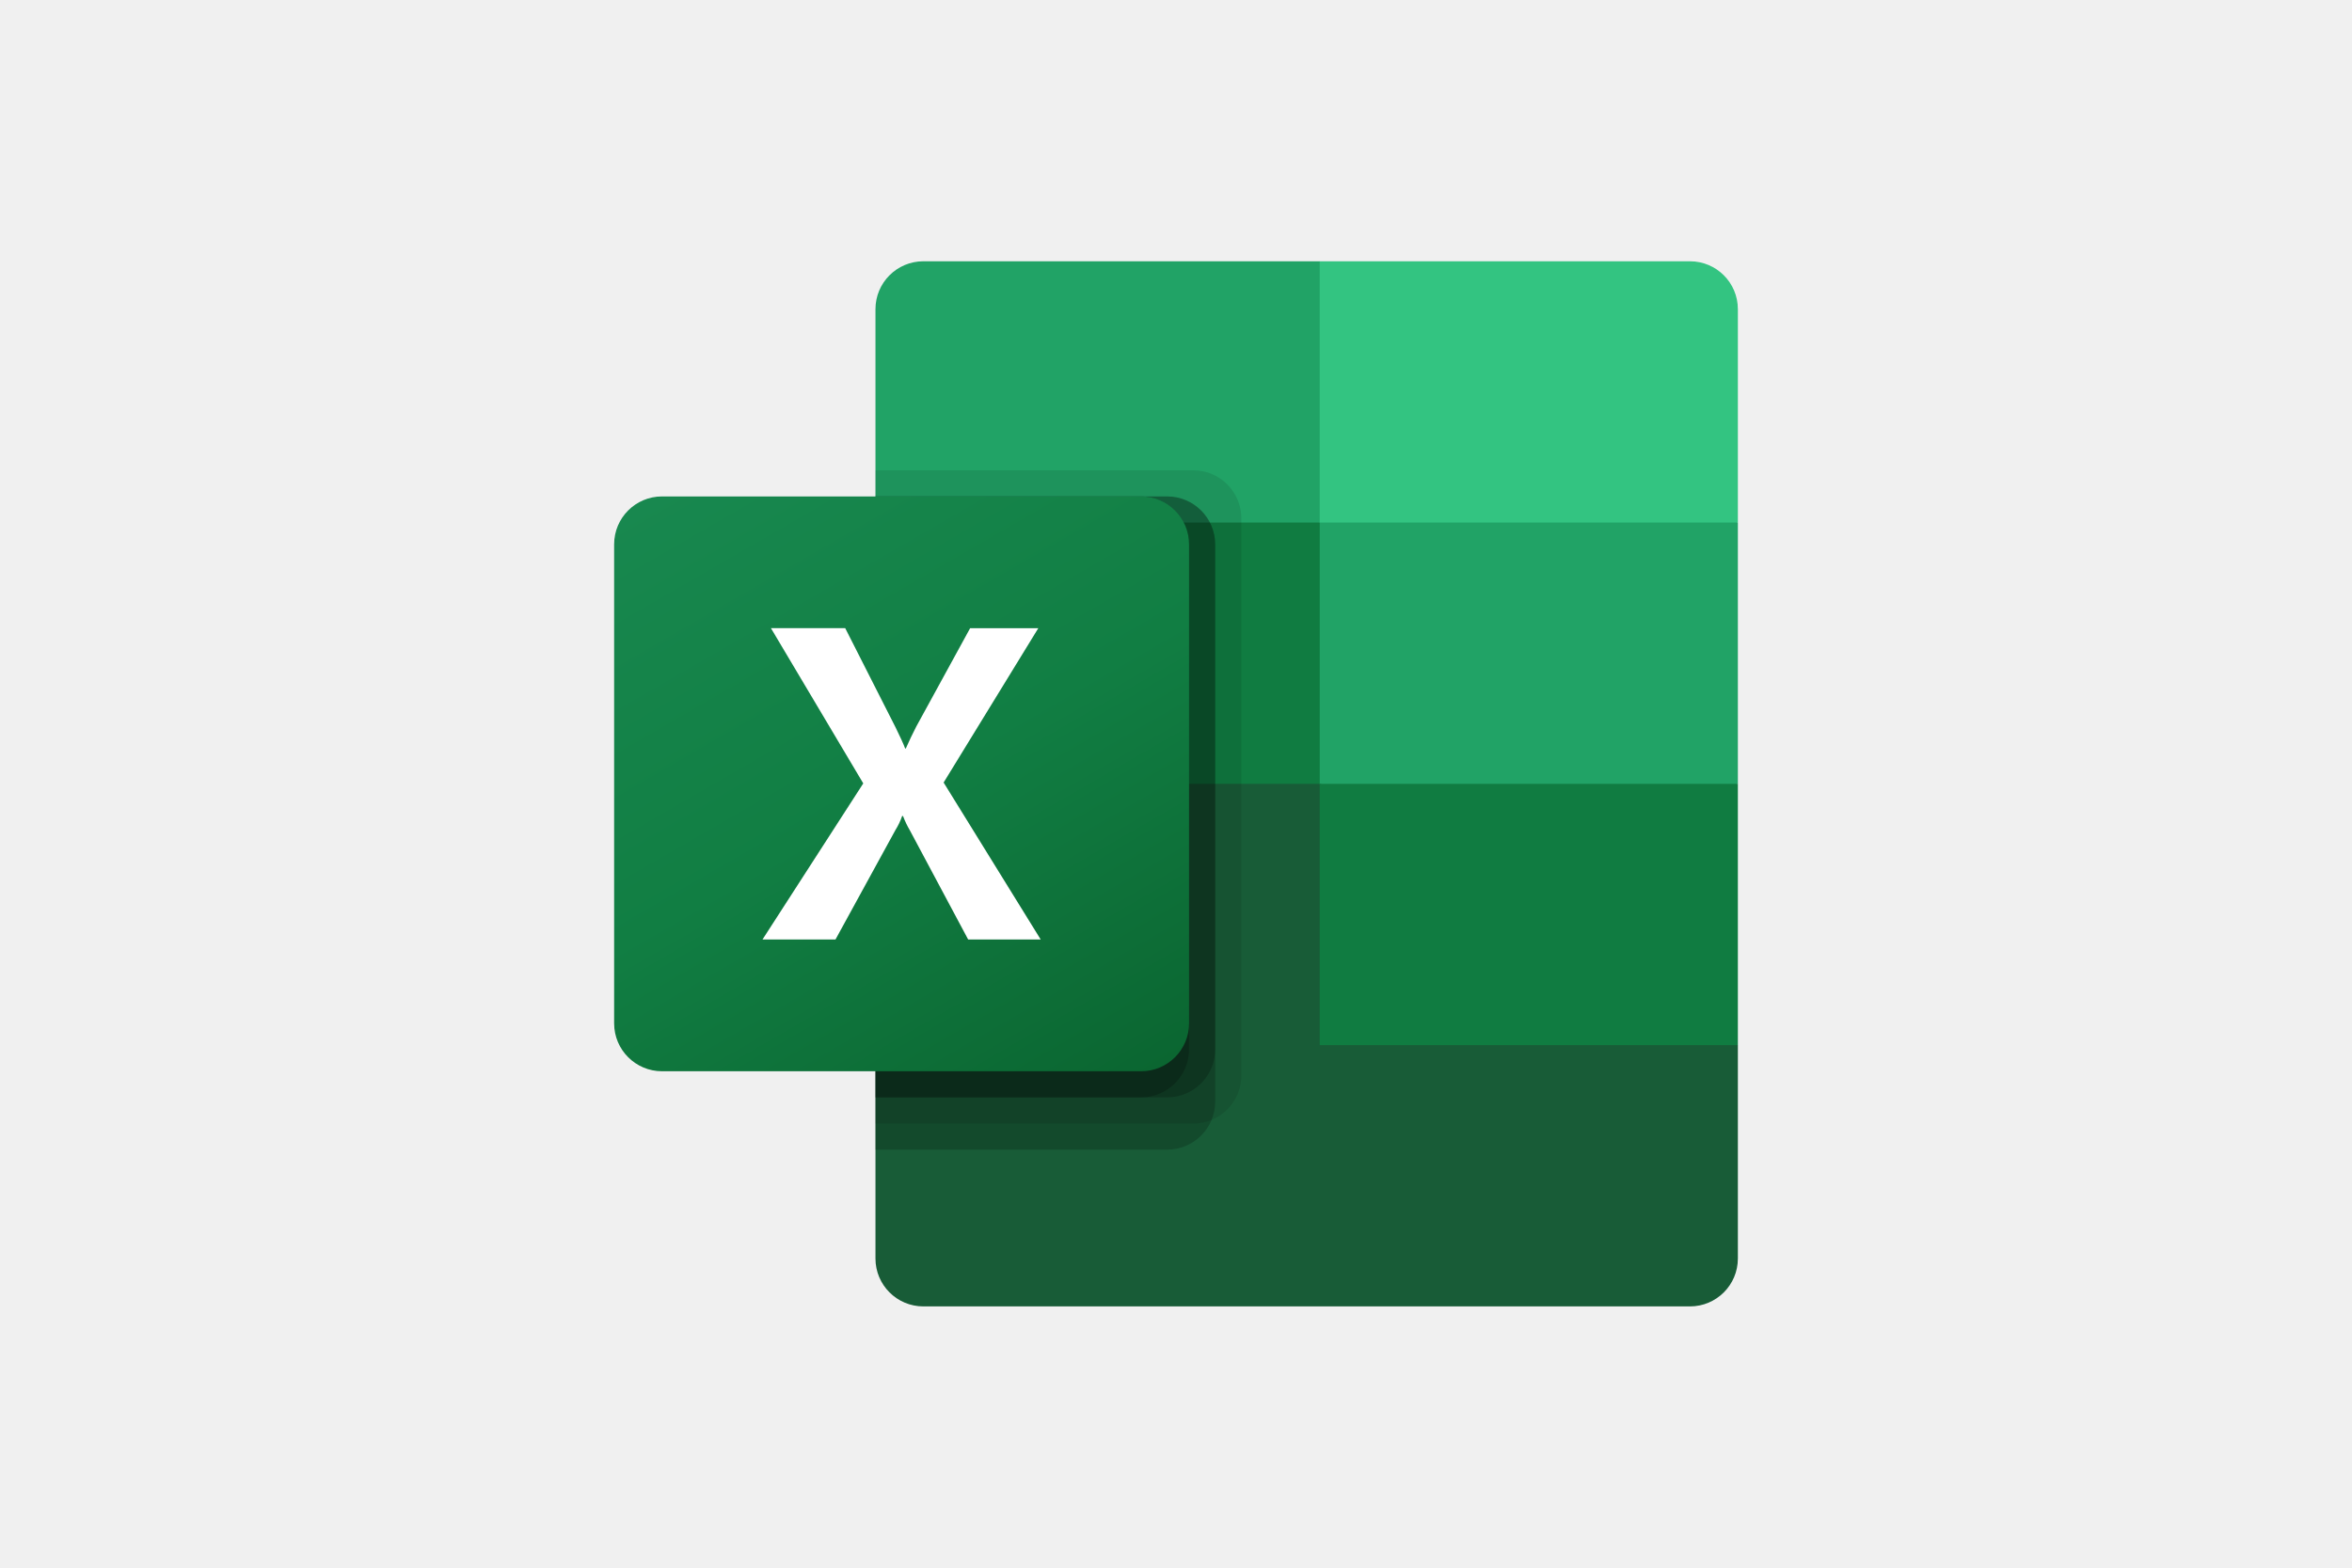
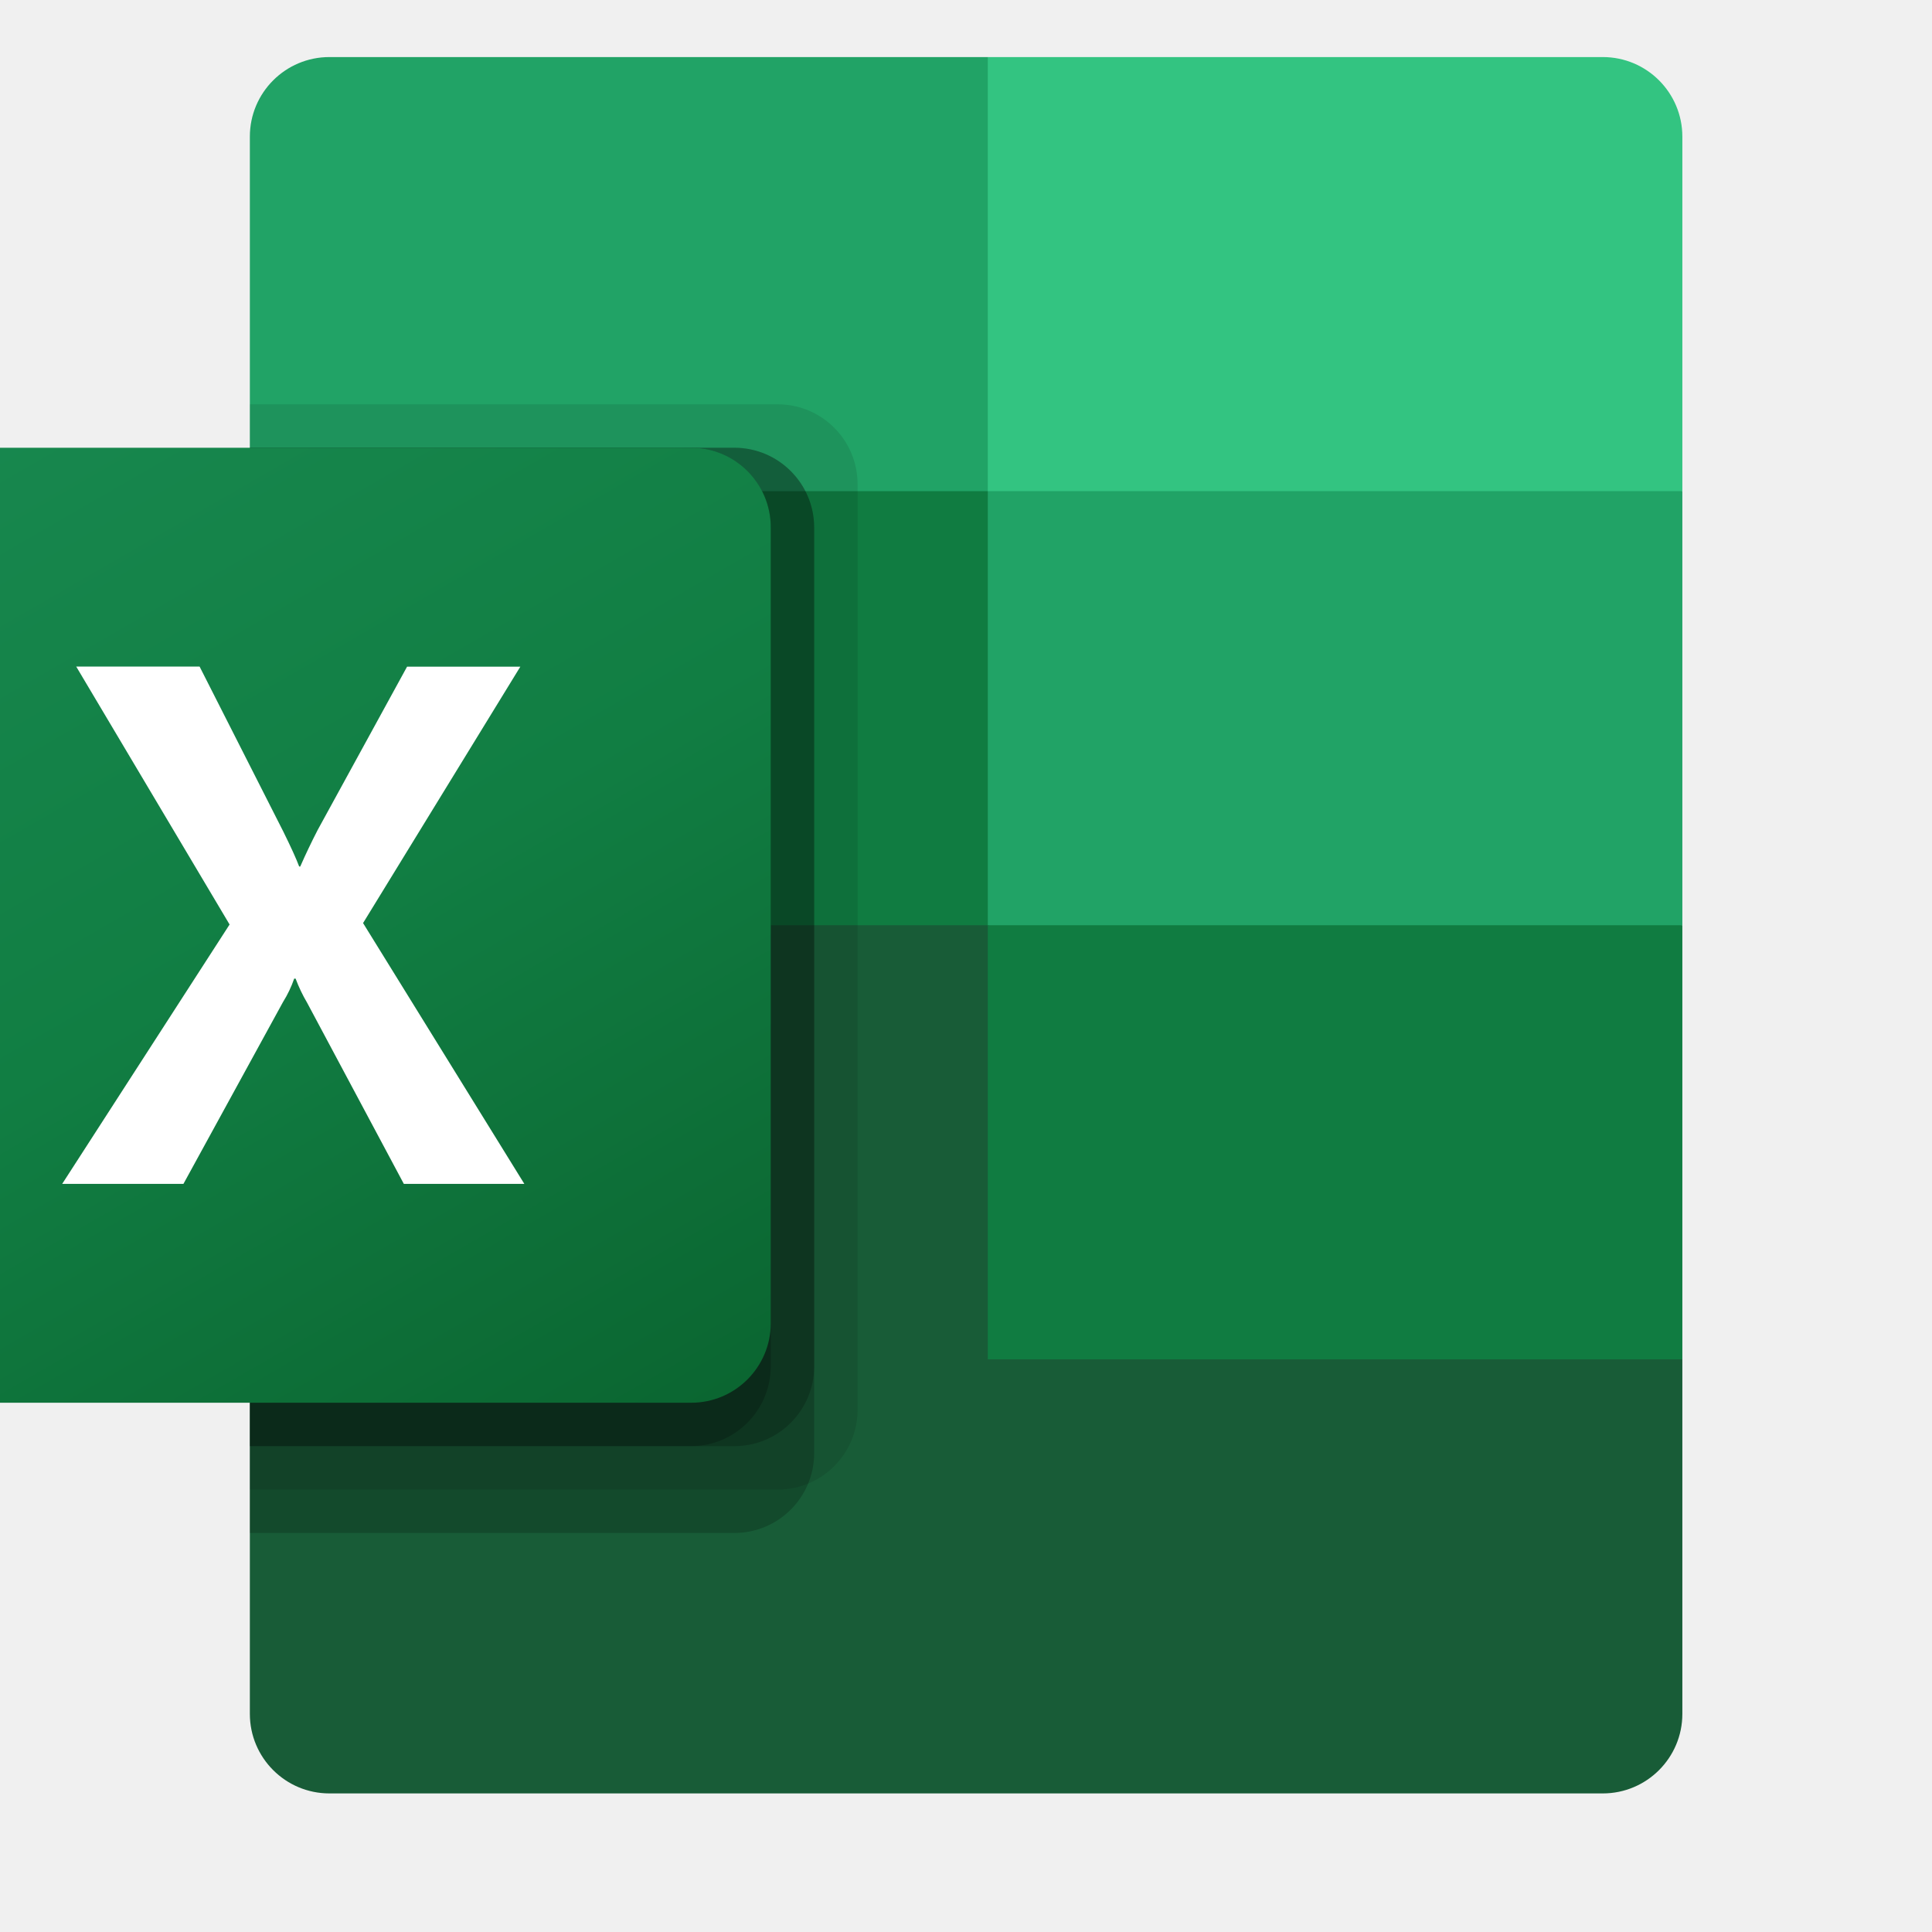
- <svg xmlns="http://www.w3.org/2000/svg" height="800" width="1200" viewBox="-343.462 -532.5 2976.675 3195">
+ <svg xmlns="http://www.w3.org/2000/svg" height="2370" width="2370" viewBox="226 -70 2370 2370">
  <path d="M1437.75 1011.75L532.5 852v1180.393c0 53.907 43.7 97.607 97.607 97.607h1562.036c53.907 0 97.607-43.7 97.607-97.607V1597.5z" fill="#185C37" />
  <path d="M1437.75 0H630.107C576.2 0 532.5 43.7 532.5 97.607V532.5l905.25 532.5L1917 1224.75 2289.75 1065V532.5z" fill="#21A366" />
  <path d="M532.5 532.5h905.25V1065H532.5z" fill="#107C41" />
  <path d="M1180.393 426H532.5v1331.25h647.893c53.834-.175 97.432-43.773 97.607-97.607V523.607c-.175-53.834-43.773-97.432-97.607-97.607z" opacity=".1" />
  <path d="M1127.143 479.25H532.5V1810.5h594.643c53.834-.175 97.432-43.773 97.607-97.607V576.857c-.175-53.834-43.773-97.432-97.607-97.607z" opacity=".2" />
  <path d="M1127.143 479.25H532.5V1704h594.643c53.834-.175 97.432-43.773 97.607-97.607V576.857c-.175-53.834-43.773-97.432-97.607-97.607z" opacity=".2" />
  <path d="M1073.893 479.25H532.5V1704h541.393c53.834-.175 97.432-43.773 97.607-97.607V576.857c-.175-53.834-43.773-97.432-97.607-97.607z" opacity=".2" />
  <linearGradient gradientTransform="matrix(1 0 0 -1 0 2132)" y2="404.982" x2="967.987" y1="1729.018" x1="203.513" gradientUnits="userSpaceOnUse" id="a">
    <stop offset="0" stop-color="#18884f" />
    <stop offset=".5" stop-color="#117e43" />
    <stop offset="1" stop-color="#0b6631" />
  </linearGradient>
  <path d="M97.607 479.25h976.285c53.907 0 97.607 43.7 97.607 97.607v976.285c0 53.907-43.7 97.607-97.607 97.607H97.607C43.7 1650.75 0 1607.05 0 1553.143V576.857c0-53.907 43.7-97.607 97.607-97.607z" fill="url(#a)" />
  <path d="M302.3 1382.264l205.332-318.169L319.5 747.683h151.336l102.666 202.35c9.479 19.223 15.975 33.494 19.49 42.919h1.331a798.667 798.667 0 0121.3-44.677L725.371 747.79H864.3l-192.925 314.548L869.2 1382.263H721.378L602.79 1160.158a186.298 186.298 0 01-14.164-29.66h-1.757a140.458 140.458 0 01-13.739 28.755l-122.102 223.011z" fill="#FFF" />
  <path d="M2192.143 0H1437.75v532.5h852V97.607C2289.75 43.7 2246.05 0 2192.143 0z" fill="#33C481" />
  <path d="M1437.75 1065h852v532.5h-852z" fill="#107C41" />
</svg>
